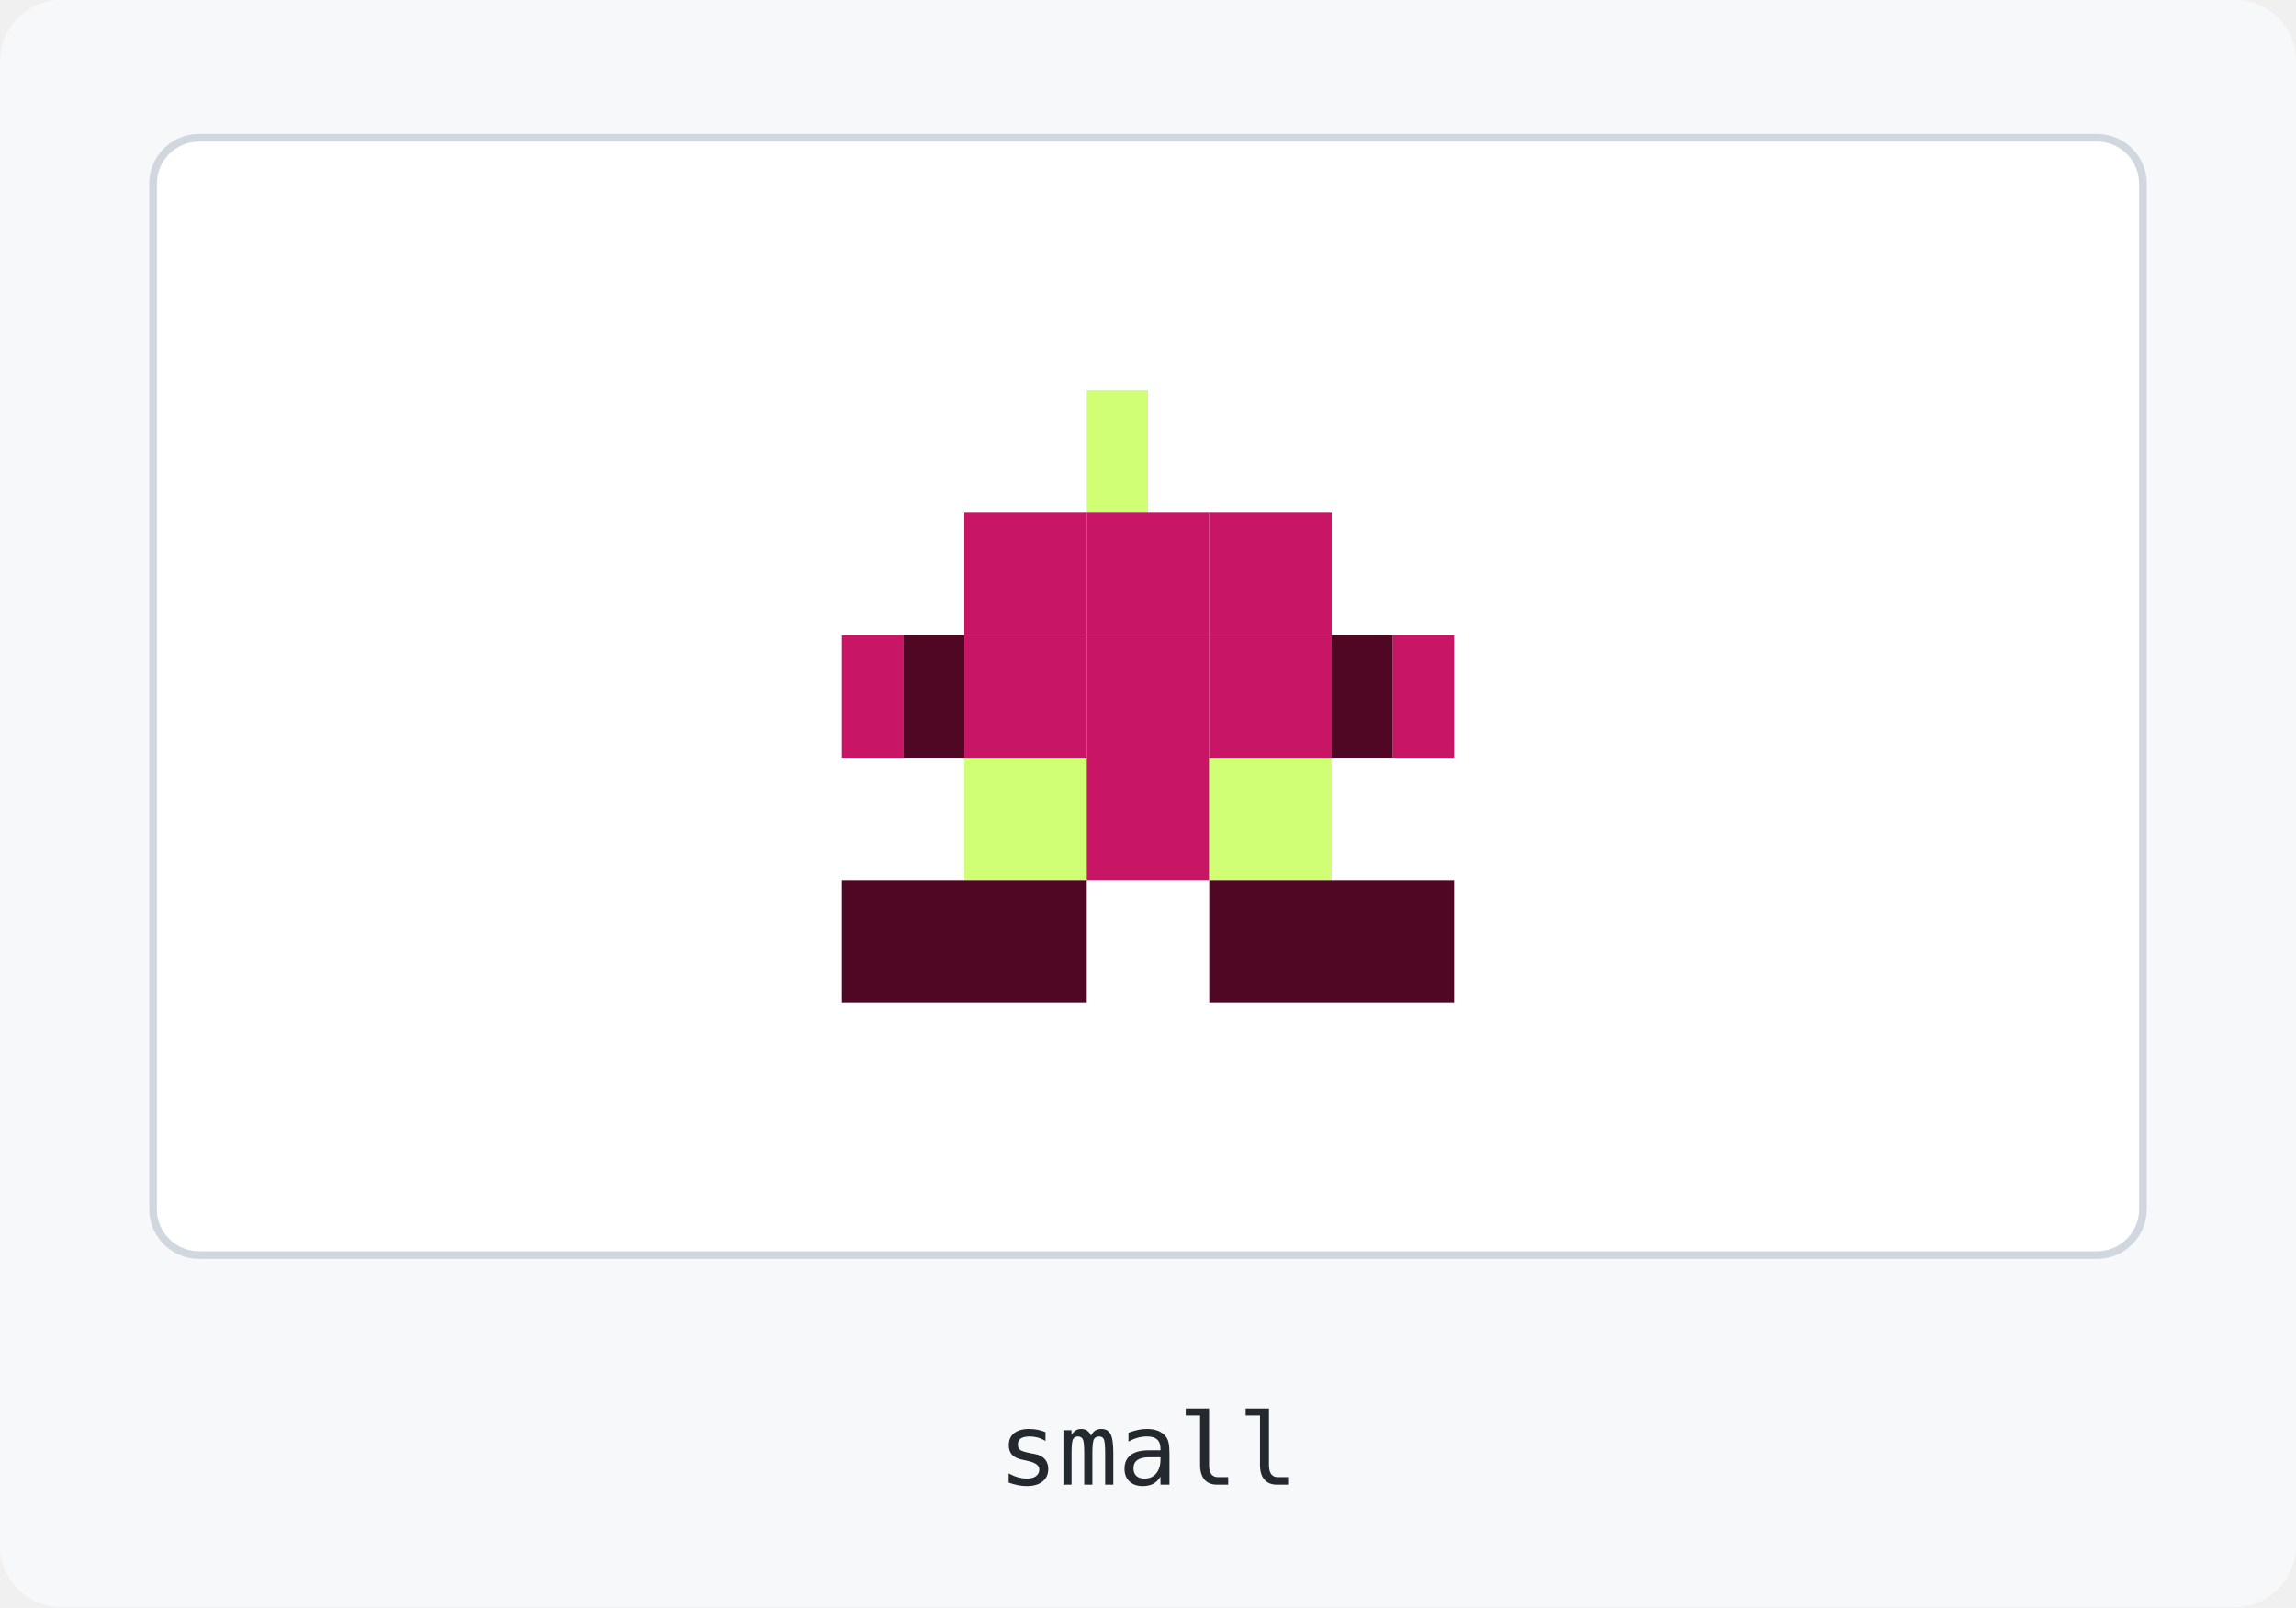
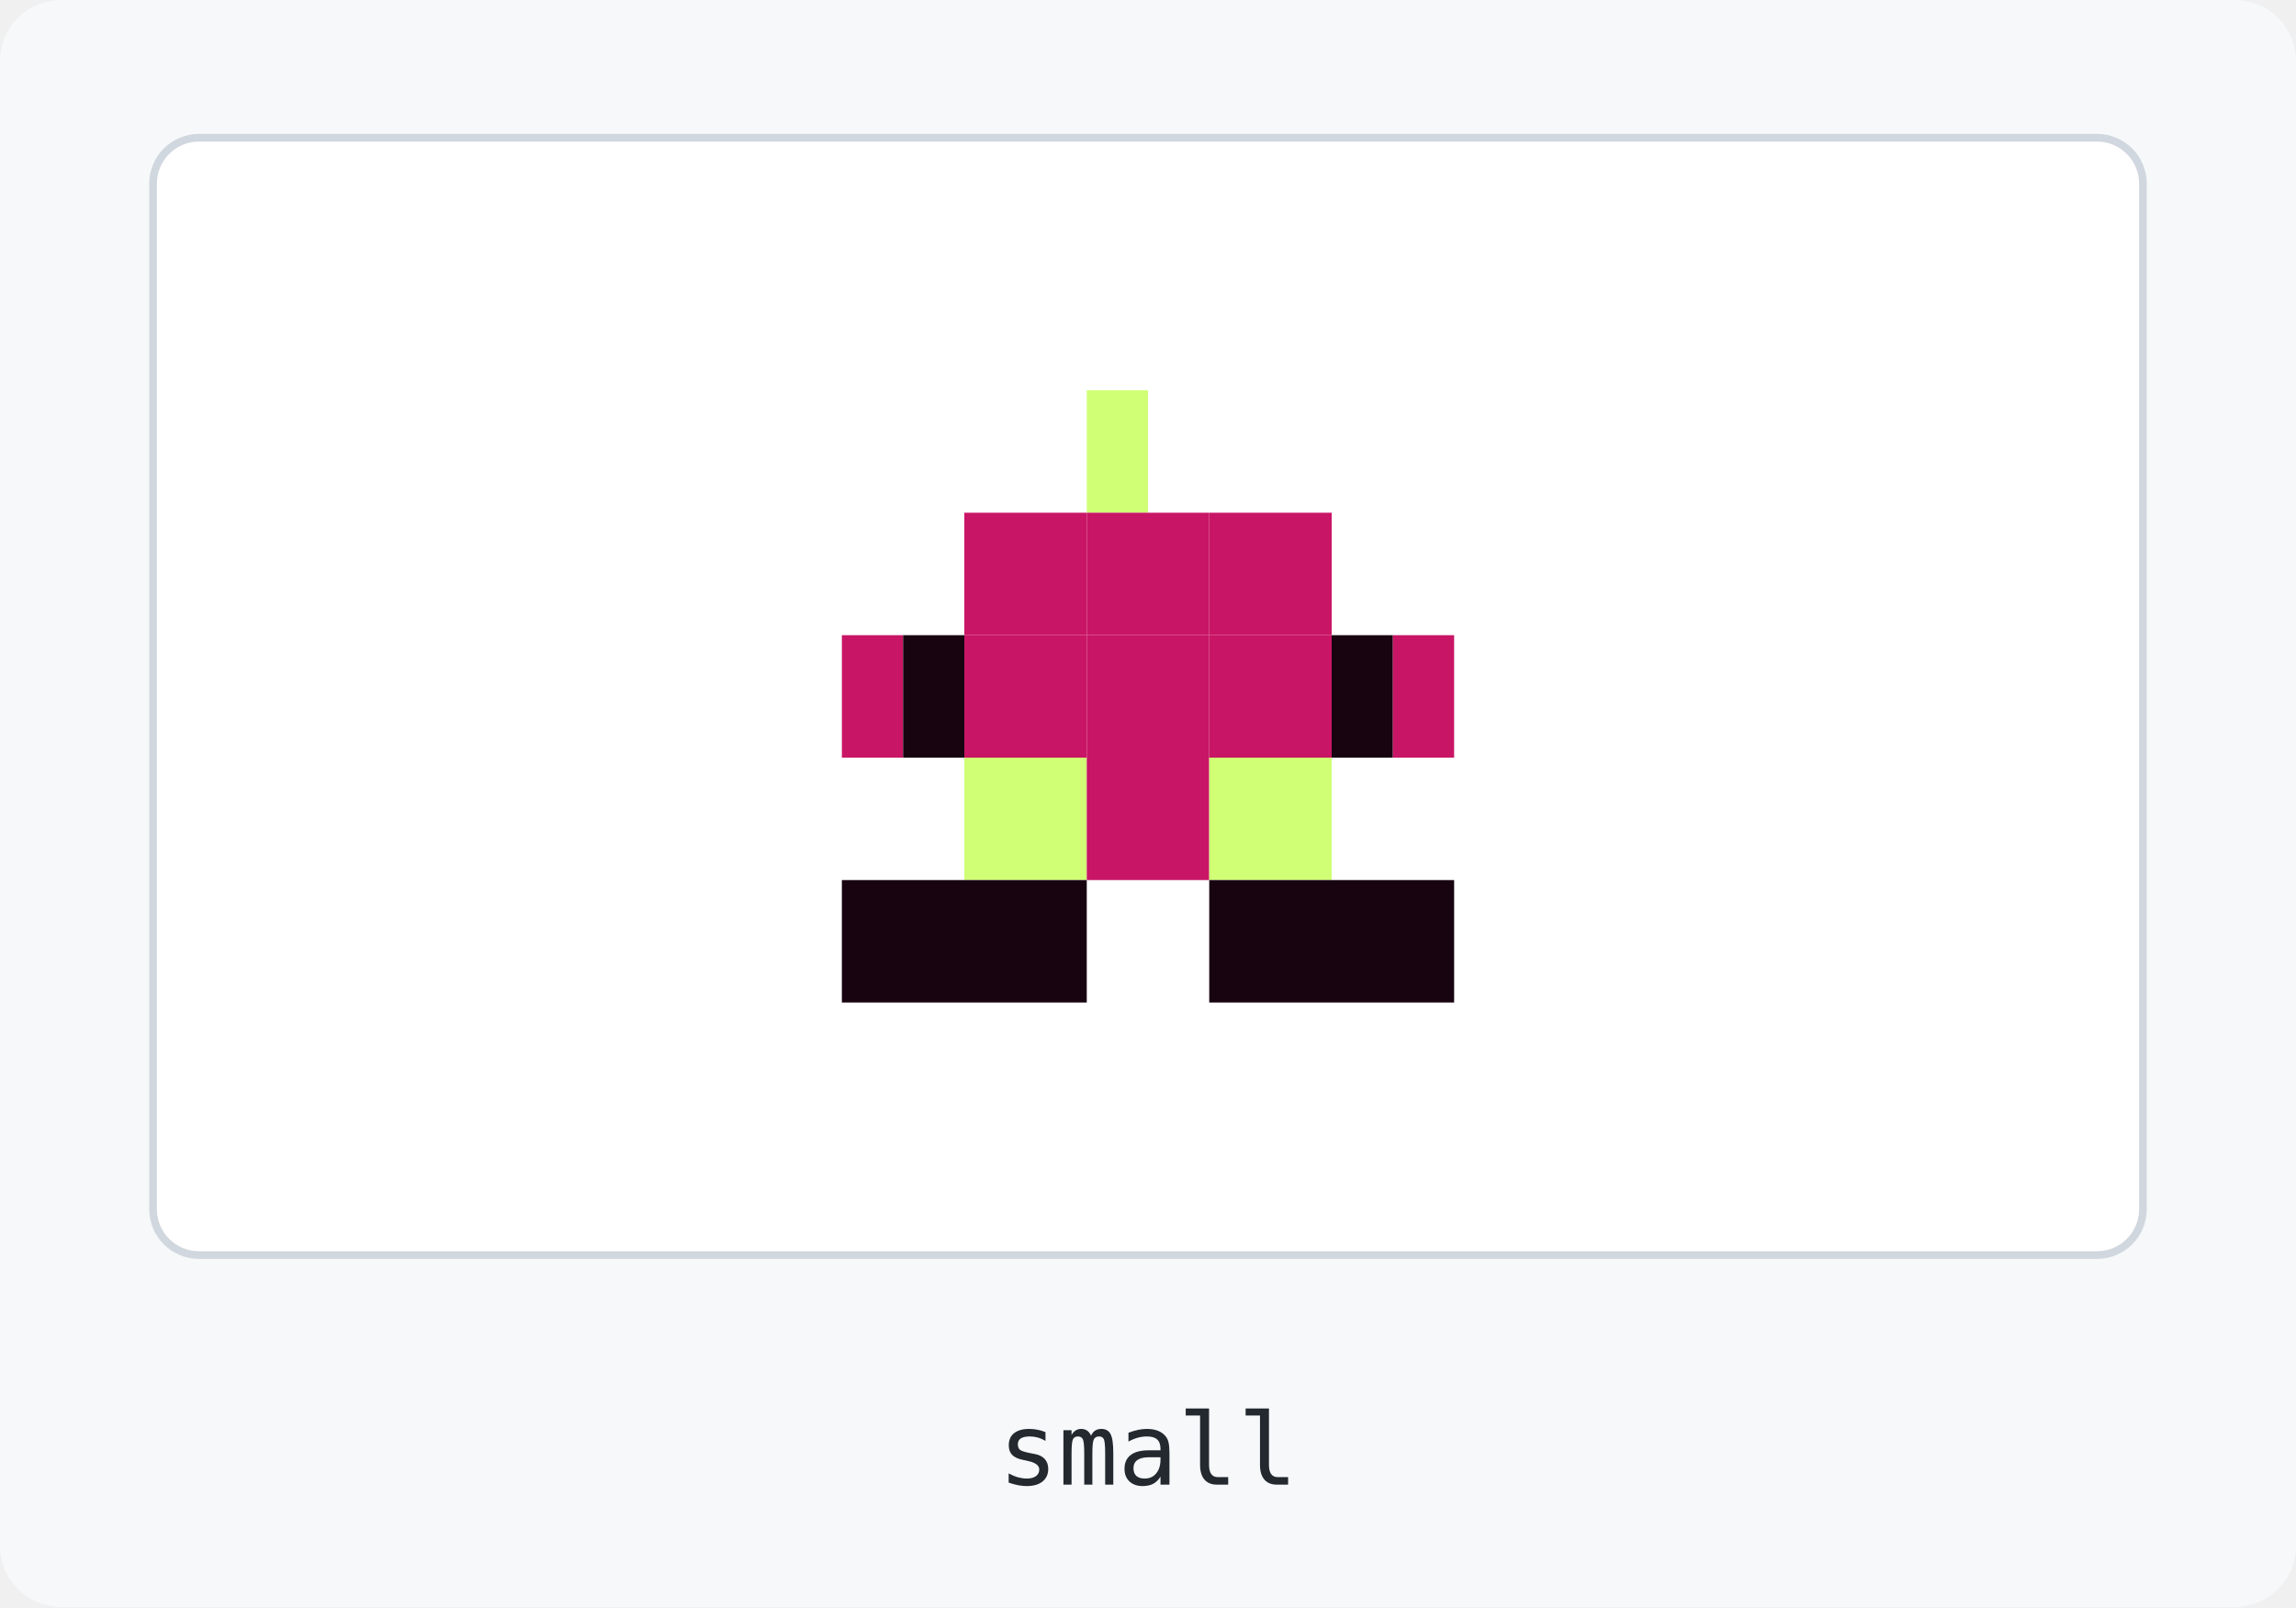
<svg xmlns="http://www.w3.org/2000/svg" width="300" height="210" viewBox="0 0 300 210" role="img" aria-label="small clingon">
  <rect width="300" height="210" rx="8" fill="#f6f8fa" />
  <rect x="20" y="18" width="260" height="146" rx="6" fill="#ffffff" stroke="#d0d7de" />
  <rect x="142" y="51" width="8" height="16" fill="#d0ff76" />
  <rect x="126" y="67" width="16" height="16" fill="#c91565" />
  <rect x="142" y="67" width="16" height="16" fill="#c91565" />
  <rect x="158" y="67" width="16" height="16" fill="#c91565" />
  <rect x="110" y="83" width="8" height="16" fill="#c91565" />
-   <rect x="118" y="83" width="8" height="16" fill="#500724" />
+   <rect x="118" y="83" width="8" height="16" fill="#170410" />
  <rect x="126" y="83" width="16" height="16" fill="#c91565" />
  <rect x="142" y="83" width="16" height="16" fill="#c91565" />
  <rect x="158" y="83" width="16" height="16" fill="#c91565" />
-   <rect x="174" y="83" width="8" height="16" fill="#500724" />
+   <rect x="174" y="83" width="8" height="16" fill="#170410" />
  <rect x="182" y="83" width="8" height="16" fill="#c91565" />
  <rect x="126" y="99" width="16" height="16" fill="#d0ff76" />
  <rect x="142" y="99" width="16" height="16" fill="#c91565" />
  <rect x="158" y="99" width="16" height="16" fill="#d0ff76" />
-   <rect x="110" y="115" width="16" height="16" fill="#500724" />
-   <rect x="126" y="115" width="16" height="16" fill="#500724" />
-   <rect x="158" y="115" width="16" height="16" fill="#500724" />
-   <rect x="174" y="115" width="16" height="16" fill="#500724" />
+   <rect x="110" y="115" width="16" height="16" fill="#170410" />
+   <rect x="126" y="115" width="16" height="16" fill="#170410" />
+   <rect x="158" y="115" width="16" height="16" fill="#170410" />
+   <rect x="174" y="115" width="16" height="16" fill="#170410" />
  <text x="150" y="194" text-anchor="middle" font-family="ui-monospace, SFMono-Regular, Menlo, Consolas, monospace" font-size="13" font-weight="400" fill="#24292f">small</text>
</svg>
